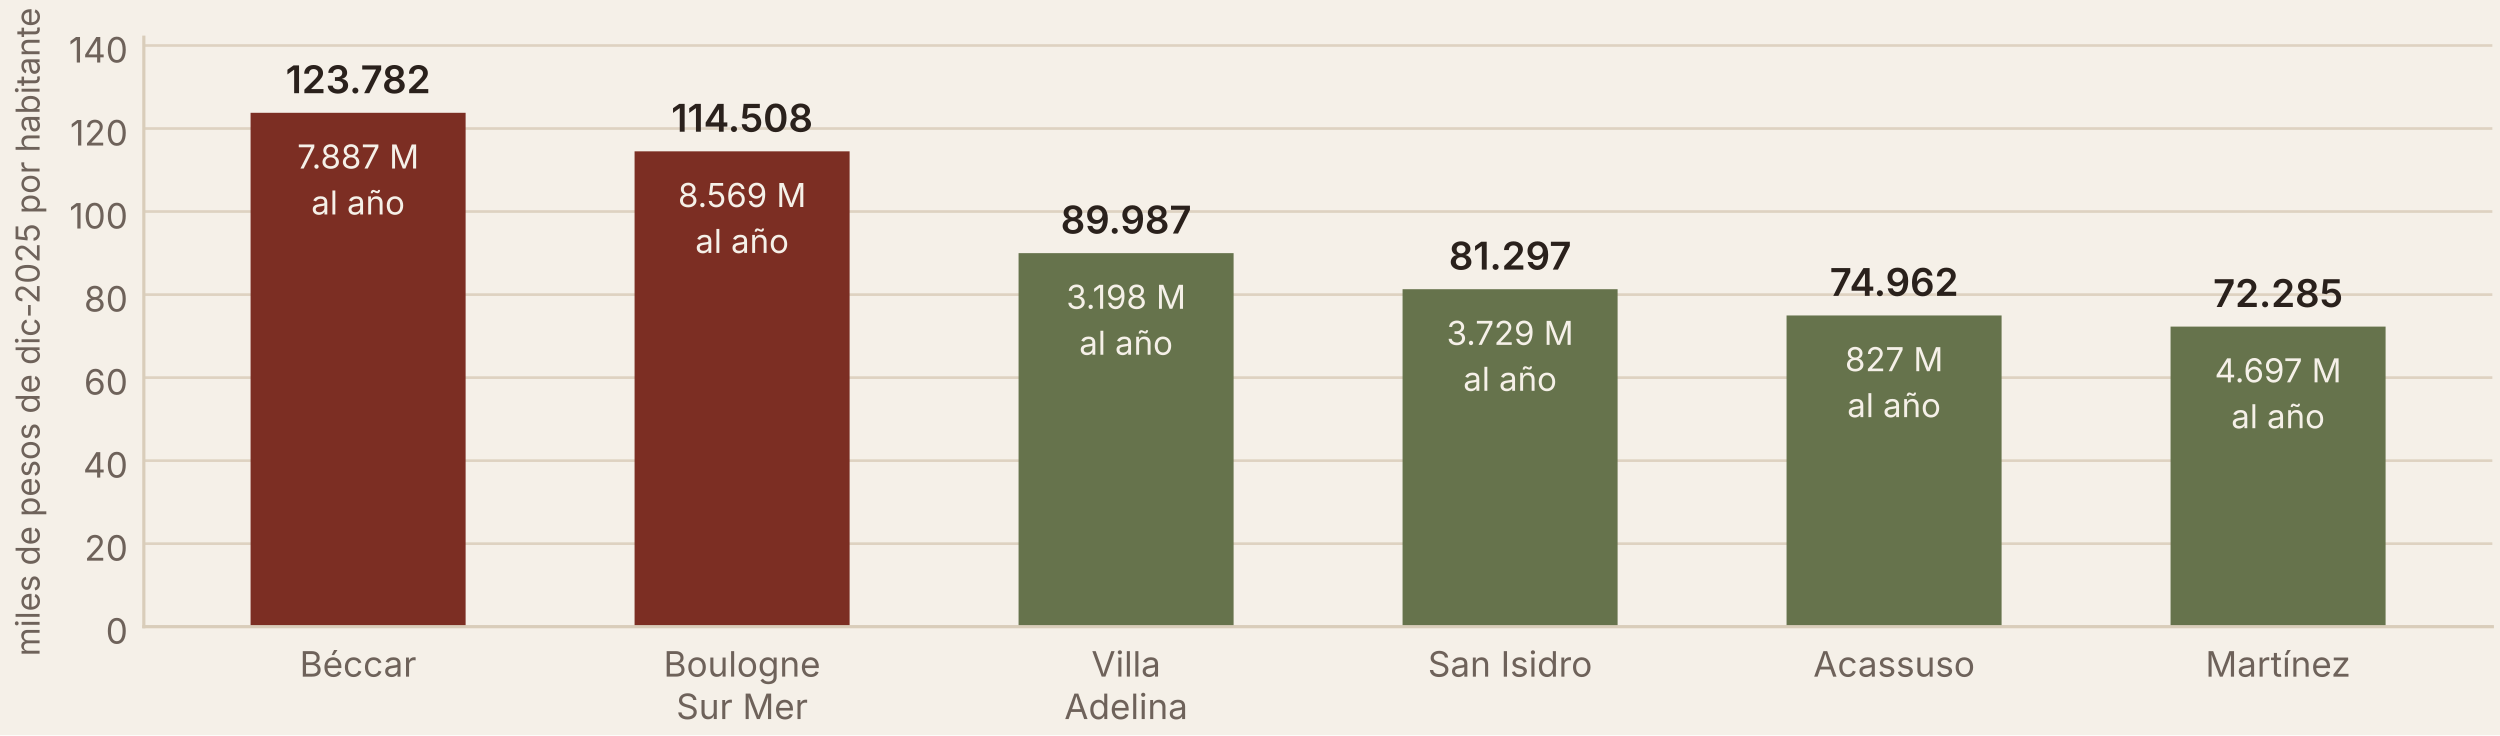
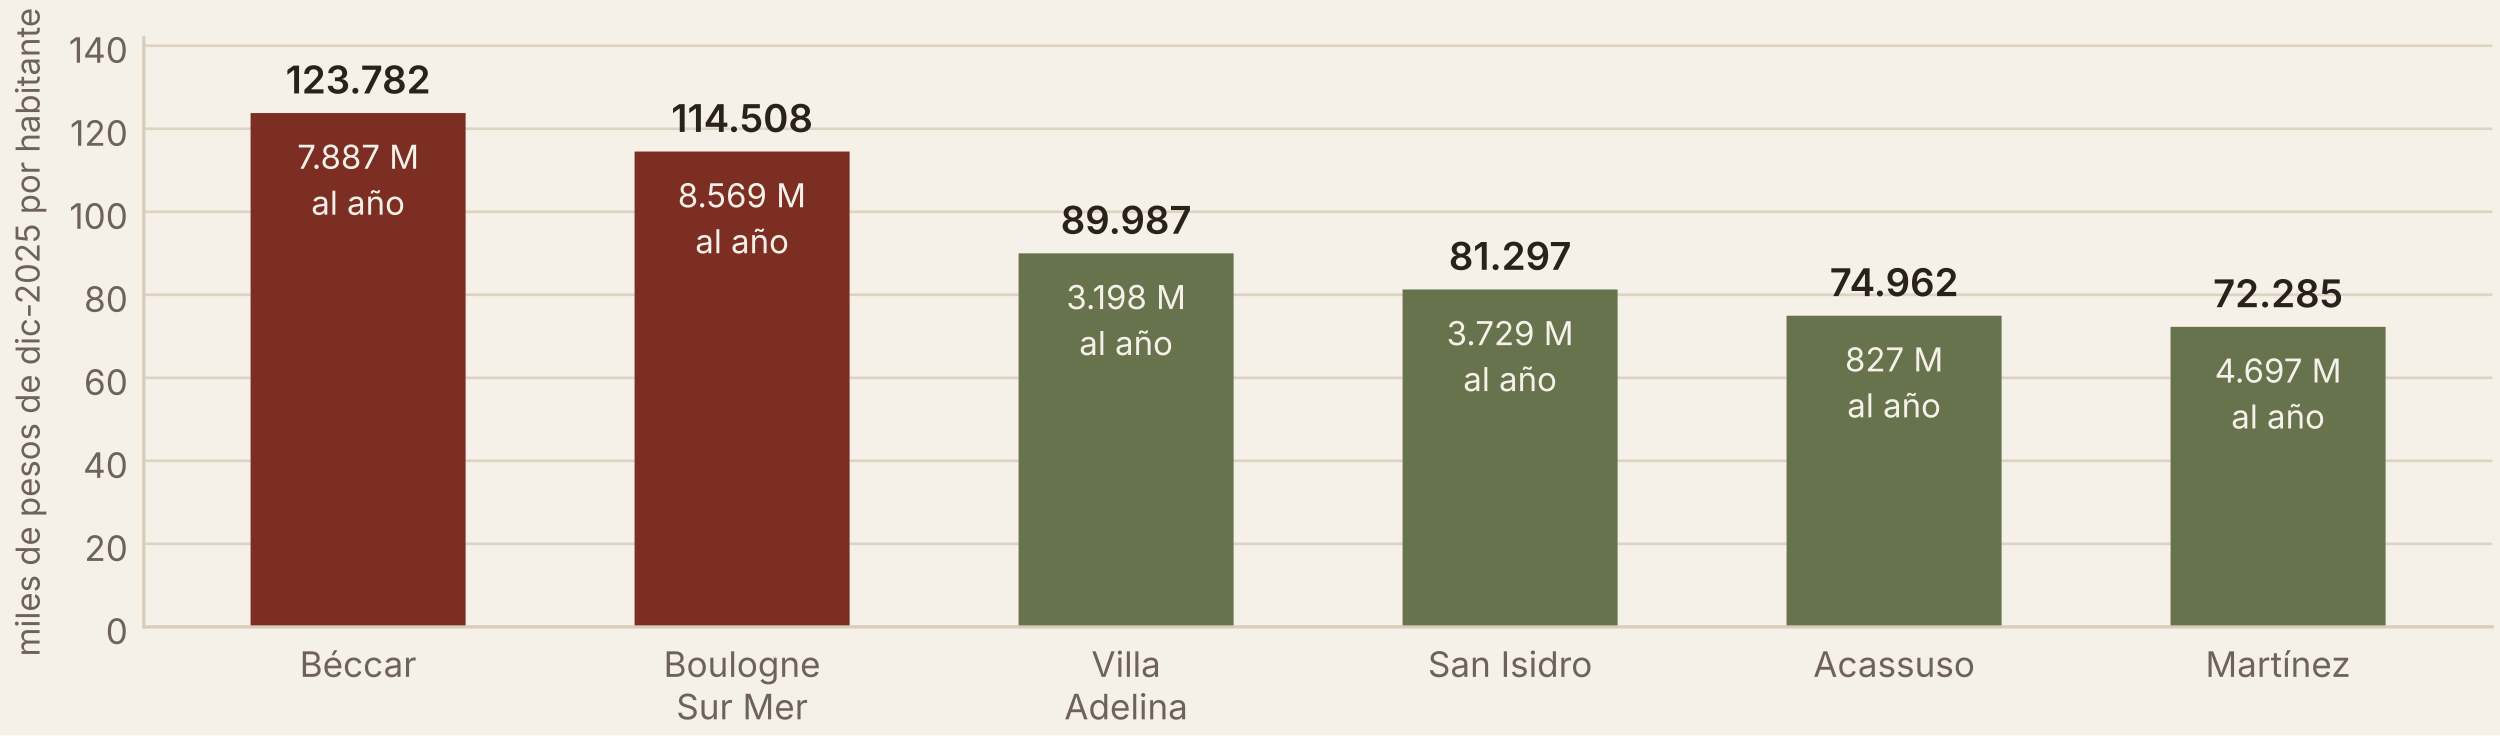
- <svg xmlns="http://www.w3.org/2000/svg" width="470.243pt" height="138.288pt" viewBox="0 0 470.243 138.288" version="1.1">
+ <svg xmlns="http://www.w3.org/2000/svg" width="470.243pt" height="138.334pt" viewBox="0 0 470.243 138.334" version="1.1">
  <defs>
    <style type="text/css">*{stroke-linejoin: round; stroke-linecap: butt}</style>
  </defs>
  <g id="figure_1">
    <g id="patch_1">
-       <path d="M 0 138.288  L 470.243 138.288  L 470.243 0  L 0 0  z " style="fill: #f5f0e8" />
+       <path d="M 0 138.334  L 470.243 138.334  L 470.243 0  L 0 0  z " style="fill: #f5f0e8" />
    </g>
    <g id="axes_1">
      <g id="patch_2">
-         <path d="M 27.053 117.877  L 468.803 117.877  L 468.803 6.997  L 27.053 6.997  z " style="fill: #f5f0e8" />
+         <path d="M 27.053 117.922  L 468.803 117.922  L 468.803 7.042  L 27.053 7.042  z " style="fill: #f5f0e8" />
      </g>
      <g id="matplotlib.axis_1">
        <g id="xtick_1">
          <g id="line2d_1" />
          <g id="text_1">
-             <text style="font-size: 6.6px; font-family: 'Inter'; text-anchor: middle; fill: #6e625a" x="67.357" y="127.271" transform="rotate(-0 67.35702 127.2706)">Béccar</text>
+             <text style="font-size: 6.6px; font-family: 'Inter'; text-anchor: middle; fill: #6e625a" x="67.357" y="127.316" transform="rotate(-0 67.35702 127.3161)">Béccar</text>
          </g>
        </g>
        <g id="xtick_2">
          <g id="line2d_2" />
          <g id="text_2">
-             <text style="font-size: 6.6px; font-family: 'Inter'; fill: #6e625a" transform="translate(124.8207 127.2706)">Boulogne</text>
-             <text style="font-size: 6.6px; font-family: 'Inter'; fill: #6e625a" transform="translate(127.2003 135.2564)">Sur Mer</text>
+             <text style="font-size: 6.6px; font-family: 'Inter'; fill: #6e625a" transform="translate(124.8207 127.3161)">Boulogne</text>
+             <text style="font-size: 6.6px; font-family: 'Inter'; fill: #6e625a" transform="translate(127.2003 135.3019)">Sur Mer</text>
          </g>
        </g>
        <g id="xtick_3">
          <g id="line2d_3" />
          <g id="text_3">
-             <text style="font-size: 6.6px; font-family: 'Inter'; fill: #6e625a" transform="translate(205.2864 127.2706)">Villa</text>
-             <text style="font-size: 6.6px; font-family: 'Inter'; fill: #6e625a" transform="translate(200.1915 135.2564)">Adelina</text>
+             <text style="font-size: 6.6px; font-family: 'Inter'; fill: #6e625a" transform="translate(205.2864 127.3161)">Villa</text>
+             <text style="font-size: 6.6px; font-family: 'Inter'; fill: #6e625a" transform="translate(200.1915 135.3019)">Adelina</text>
          </g>
        </g>
        <g id="xtick_4">
          <g id="line2d_4" />
          <g id="text_4">
-             <text style="font-size: 6.6px; font-family: 'Inter'; text-anchor: middle; fill: #6e625a" x="284.043" y="127.271" transform="rotate(-0 284.0428 127.2706)">San Isidro</text>
+             <text style="font-size: 6.6px; font-family: 'Inter'; text-anchor: middle; fill: #6e625a" x="284.043" y="127.316" transform="rotate(-0 284.0428 127.3161)">San Isidro</text>
          </g>
        </g>
        <g id="xtick_5">
          <g id="line2d_5" />
          <g id="text_5">
-             <text style="font-size: 6.6px; font-family: 'Inter'; text-anchor: middle; fill: #6e625a" x="356.271" y="127.271" transform="rotate(-0 356.2713 127.2706)">Acassuso</text>
+             <text style="font-size: 6.6px; font-family: 'Inter'; text-anchor: middle; fill: #6e625a" x="356.271" y="127.316" transform="rotate(-0 356.2713 127.3161)">Acassuso</text>
          </g>
        </g>
        <g id="xtick_6">
          <g id="line2d_6" />
          <g id="text_6">
-             <text style="font-size: 6.6px; font-family: 'Inter'; text-anchor: middle; fill: #6e625a" x="428.5" y="127.271" transform="rotate(-0 428.4999 127.2706)">Martínez</text>
+             <text style="font-size: 6.6px; font-family: 'Inter'; text-anchor: middle; fill: #6e625a" x="428.5" y="127.316" transform="rotate(-0 428.4999 127.3161)">Martínez</text>
          </g>
        </g>
      </g>
      <g id="matplotlib.axis_2">
        <g id="ytick_1">
          <g id="line2d_7">
-             <path d="M 27.053 117.877  L 468.803 117.877  " clip-path="url(#p715bb052b0)" style="fill: none; stroke: #d9cdba; stroke-opacity: 0.85; stroke-width: 0.5; stroke-linecap: square" />
+             <path d="M 27.053 117.922  L 468.803 117.922  " clip-path="url(#p487fa3de0d)" style="fill: none; stroke: #d9cdba; stroke-opacity: 0.85; stroke-width: 0.5; stroke-linecap: square" />
          </g>
          <g id="line2d_8" />
          <g id="text_7">
-             <text style="font-size: 6.6px; font-family: 'Inter'; text-anchor: end; fill: #6e625a" x="24.053" y="121.074" transform="rotate(-0 24.05348 121.0737)">0</text>
+             <text style="font-size: 6.6px; font-family: 'Inter'; text-anchor: end; fill: #6e625a" x="24.053" y="121.119" transform="rotate(-0 24.05348 121.1193)">0</text>
          </g>
        </g>
        <g id="ytick_2">
          <g id="line2d_9">
-             <path d="M 27.053 102.26  L 468.803 102.26  " clip-path="url(#p715bb052b0)" style="fill: none; stroke: #d9cdba; stroke-opacity: 0.85; stroke-width: 0.5; stroke-linecap: square" />
+             <path d="M 27.053 102.305  L 468.803 102.305  " clip-path="url(#p487fa3de0d)" style="fill: none; stroke: #d9cdba; stroke-opacity: 0.85; stroke-width: 0.5; stroke-linecap: square" />
          </g>
          <g id="line2d_10" />
          <g id="text_8">
-             <text style="font-size: 6.6px; font-family: 'Inter'; text-anchor: end; fill: #6e625a" x="24.053" y="105.457" transform="rotate(-0 24.05348 105.4568)">20</text>
+             <text style="font-size: 6.6px; font-family: 'Inter'; text-anchor: end; fill: #6e625a" x="24.053" y="105.502" transform="rotate(-0 24.05348 105.5024)">20</text>
          </g>
        </g>
        <g id="ytick_3">
          <g id="line2d_11">
-             <path d="M 27.053 86.643  L 468.803 86.643  " clip-path="url(#p715bb052b0)" style="fill: none; stroke: #d9cdba; stroke-opacity: 0.85; stroke-width: 0.5; stroke-linecap: square" />
+             <path d="M 27.053 86.689  L 468.803 86.689  " clip-path="url(#p487fa3de0d)" style="fill: none; stroke: #d9cdba; stroke-opacity: 0.85; stroke-width: 0.5; stroke-linecap: square" />
          </g>
          <g id="line2d_12" />
          <g id="text_9">
-             <text style="font-size: 6.6px; font-family: 'Inter'; text-anchor: end; fill: #6e625a" x="24.053" y="89.84" transform="rotate(-0 24.05348 89.83993)">40</text>
+             <text style="font-size: 6.6px; font-family: 'Inter'; text-anchor: end; fill: #6e625a" x="24.053" y="89.885" transform="rotate(-0 24.05348 89.88546)">40</text>
          </g>
        </g>
        <g id="ytick_4">
          <g id="line2d_13">
-             <path d="M 27.053 71.026  L 468.803 71.026  " clip-path="url(#p715bb052b0)" style="fill: none; stroke: #d9cdba; stroke-opacity: 0.85; stroke-width: 0.5; stroke-linecap: square" />
+             <path d="M 27.053 71.072  L 468.803 71.072  " clip-path="url(#p487fa3de0d)" style="fill: none; stroke: #d9cdba; stroke-opacity: 0.85; stroke-width: 0.5; stroke-linecap: square" />
          </g>
          <g id="line2d_14" />
          <g id="text_10">
-             <text style="font-size: 6.6px; font-family: 'Inter'; text-anchor: end; fill: #6e625a" x="24.053" y="74.223" transform="rotate(-0 24.05348 74.22303)">60</text>
+             <text style="font-size: 6.6px; font-family: 'Inter'; text-anchor: end; fill: #6e625a" x="24.053" y="74.269" transform="rotate(-0 24.05348 74.26856)">60</text>
          </g>
        </g>
        <g id="ytick_5">
          <g id="line2d_15">
-             <path d="M 27.053 55.409  L 468.803 55.409  " clip-path="url(#p715bb052b0)" style="fill: none; stroke: #d9cdba; stroke-opacity: 0.85; stroke-width: 0.5; stroke-linecap: square" />
+             <path d="M 27.053 55.455  L 468.803 55.455  " clip-path="url(#p487fa3de0d)" style="fill: none; stroke: #d9cdba; stroke-opacity: 0.85; stroke-width: 0.5; stroke-linecap: square" />
          </g>
          <g id="line2d_16" />
          <g id="text_11">
-             <text style="font-size: 6.6px; font-family: 'Inter'; text-anchor: end; fill: #6e625a" x="24.053" y="58.606" transform="rotate(-0 24.05348 58.60613)">80</text>
+             <text style="font-size: 6.6px; font-family: 'Inter'; text-anchor: end; fill: #6e625a" x="24.053" y="58.652" transform="rotate(-0 24.05348 58.65166)">80</text>
          </g>
        </g>
        <g id="ytick_6">
          <g id="line2d_17">
-             <path d="M 27.053 39.792  L 468.803 39.792  " clip-path="url(#p715bb052b0)" style="fill: none; stroke: #d9cdba; stroke-opacity: 0.85; stroke-width: 0.5; stroke-linecap: square" />
+             <path d="M 27.053 39.838  L 468.803 39.838  " clip-path="url(#p487fa3de0d)" style="fill: none; stroke: #d9cdba; stroke-opacity: 0.85; stroke-width: 0.5; stroke-linecap: square" />
          </g>
          <g id="line2d_18" />
          <g id="text_12">
-             <text style="font-size: 6.6px; font-family: 'Inter'; text-anchor: end; fill: #6e625a" x="24.053" y="42.989" transform="rotate(-0 24.05348 42.98923)">100</text>
+             <text style="font-size: 6.6px; font-family: 'Inter'; text-anchor: end; fill: #6e625a" x="24.053" y="43.035" transform="rotate(-0 24.05348 43.03476)">100</text>
          </g>
        </g>
        <g id="ytick_7">
          <g id="line2d_19">
-             <path d="M 27.053 24.175  L 468.803 24.175  " clip-path="url(#p715bb052b0)" style="fill: none; stroke: #d9cdba; stroke-opacity: 0.85; stroke-width: 0.5; stroke-linecap: square" />
+             <path d="M 27.053 24.221  L 468.803 24.221  " clip-path="url(#p487fa3de0d)" style="fill: none; stroke: #d9cdba; stroke-opacity: 0.85; stroke-width: 0.5; stroke-linecap: square" />
          </g>
          <g id="line2d_20" />
          <g id="text_13">
-             <text style="font-size: 6.6px; font-family: 'Inter'; text-anchor: end; fill: #6e625a" x="24.053" y="27.372" transform="rotate(-0 24.05348 27.37233)">120</text>
+             <text style="font-size: 6.6px; font-family: 'Inter'; text-anchor: end; fill: #6e625a" x="24.053" y="27.418" transform="rotate(-0 24.05348 27.41786)">120</text>
          </g>
        </g>
        <g id="ytick_8">
          <g id="line2d_21">
-             <path d="M 27.053 8.559  L 468.803 8.559  " clip-path="url(#p715bb052b0)" style="fill: none; stroke: #d9cdba; stroke-opacity: 0.85; stroke-width: 0.5; stroke-linecap: square" />
+             <path d="M 27.053 8.604  L 468.803 8.604  " clip-path="url(#p487fa3de0d)" style="fill: none; stroke: #d9cdba; stroke-opacity: 0.85; stroke-width: 0.5; stroke-linecap: square" />
          </g>
          <g id="line2d_22" />
          <g id="text_14">
-             <text style="font-size: 6.6px; font-family: 'Inter'; text-anchor: end; fill: #6e625a" x="24.053" y="11.755" transform="rotate(-0 24.05348 11.75543)">140</text>
+             <text style="font-size: 6.6px; font-family: 'Inter'; text-anchor: end; fill: #6e625a" x="24.053" y="11.801" transform="rotate(-0 24.05348 11.80096)">140</text>
          </g>
        </g>
        <g id="text_15">
-           <text style="font-size: 6.2px; font-family: 'Inter'; text-anchor: middle; fill: #6e625a" x="7.446" y="62.437" transform="rotate(-90 7.44625 62.43686)">miles de pesos de dic-2025 por habitante</text>
+           <text style="font-size: 6.2px; font-family: 'Inter'; text-anchor: middle; fill: #6e625a" x="7.446" y="62.482" transform="rotate(-90 7.44625 62.48239)">miles de pesos de dic-2025 por habitante</text>
        </g>
      </g>
      <g id="patch_3">
-         <path d="M 47.133 117.877  L 87.581 117.877  L 87.581 21.222  L 47.133 21.222  z " clip-path="url(#p715bb052b0)" style="fill: #7c2e23" />
+         <path d="M 47.133 117.922  L 87.581 117.922  L 87.581 21.268  L 47.133 21.268  z " clip-path="url(#p487fa3de0d)" style="fill: #7c2e23" />
      </g>
      <g id="patch_4">
-         <path d="M 119.362 117.877  L 159.81 117.877  L 159.81 28.464  L 119.362 28.464  z " clip-path="url(#p715bb052b0)" style="fill: #7c2e23" />
+         <path d="M 119.362 117.922  L 159.81 117.922  L 159.81 28.509  L 119.362 28.509  z " clip-path="url(#p487fa3de0d)" style="fill: #7c2e23" />
      </g>
      <g id="patch_5">
-         <path d="M 191.59 117.877  L 232.038 117.877  L 232.038 47.611  L 191.59 47.611  z " clip-path="url(#p715bb052b0)" style="fill: #66734c" />
+         <path d="M 191.59 117.922  L 232.038 117.922  L 232.038 47.656  L 191.59 47.656  z " clip-path="url(#p487fa3de0d)" style="fill: #66734c" />
      </g>
      <g id="patch_6">
-         <path d="M 263.819 117.877  L 304.267 117.877  L 304.267 54.396  L 263.819 54.396  z " clip-path="url(#p715bb052b0)" style="fill: #66734c" />
+         <path d="M 263.819 117.922  L 304.267 117.922  L 304.267 54.442  L 263.819 54.442  z " clip-path="url(#p487fa3de0d)" style="fill: #66734c" />
      </g>
      <g id="patch_7">
-         <path d="M 336.047 117.877  L 376.495 117.877  L 376.495 59.343  L 336.047 59.343  z " clip-path="url(#p715bb052b0)" style="fill: #66734c" />
+         <path d="M 336.047 117.922  L 376.495 117.922  L 376.495 59.389  L 336.047 59.389  z " clip-path="url(#p487fa3de0d)" style="fill: #66734c" />
      </g>
      <g id="patch_8">
-         <path d="M 408.276 117.877  L 448.724 117.877  L 448.724 61.433  L 408.276 61.433  z " clip-path="url(#p715bb052b0)" style="fill: #66734c" />
+         <path d="M 408.276 117.922  L 448.724 117.922  L 448.724 61.479  L 408.276 61.479  z " clip-path="url(#p487fa3de0d)" style="fill: #66734c" />
      </g>
      <g id="patch_9">
-         <path d="M 27.053 117.877  L 27.053 6.997  " style="fill: none; stroke: #d9cdba; stroke-width: 0.6; stroke-linejoin: miter; stroke-linecap: square" />
+         <path d="M 27.053 117.922  L 27.053 7.042  " style="fill: none; stroke: #d9cdba; stroke-width: 0.6; stroke-linejoin: miter; stroke-linecap: square" />
      </g>
      <g id="patch_10">
-         <path d="M 27.053 117.877  L 468.803 117.877  " style="fill: none; stroke: #d9cdba; stroke-width: 0.6; stroke-linejoin: miter; stroke-linecap: square" />
+         <path d="M 27.053 117.922  L 468.803 117.922  " style="fill: none; stroke: #d9cdba; stroke-width: 0.6; stroke-linejoin: miter; stroke-linecap: square" />
      </g>
      <g id="text_16">
-         <text style="font-weight: 600; font-size: 7.2px; font-family: 'Inter'; text-anchor: middle; fill: #2a211c" x="67.357" y="17.533" transform="rotate(-0 67.35702 17.53346)">123.782</text>
+         <text style="font-weight: 600; font-size: 7.2px; font-family: 'Inter'; text-anchor: middle; fill: #2a211c" x="67.357" y="17.579" transform="rotate(-0 67.35702 17.57899)">123.782</text>
      </g>
      <g id="text_17">
-         <text style="font-size: 6.2px; font-family: 'Inter'; fill: #f5f0e8" transform="translate(55.90495 31.69528)">7.887 M</text>
-         <text style="font-size: 6.2px; font-family: 'Inter'; fill: #f5f0e8" transform="translate(58.56223 40.33635)">al año</text>
+         <text style="font-size: 6.2px; font-family: 'Inter'; fill: #f5f0e8" transform="translate(55.90495 31.74081)">7.887 M</text>
+         <text style="font-size: 6.2px; font-family: 'Inter'; fill: #f5f0e8" transform="translate(58.56223 40.38188)">al año</text>
      </g>
      <g id="text_18">
-         <text style="font-weight: 600; font-size: 7.2px; font-family: 'Inter'; text-anchor: middle; fill: #2a211c" x="139.586" y="24.775" transform="rotate(-0 139.5856 24.77502)">114.508</text>
+         <text style="font-weight: 600; font-size: 7.2px; font-family: 'Inter'; text-anchor: middle; fill: #2a211c" x="139.586" y="24.821" transform="rotate(-0 139.5856 24.82055)">114.508</text>
      </g>
      <g id="text_19">
-         <text style="font-size: 6.2px; font-family: 'Inter'; fill: #f5f0e8" transform="translate(127.5324 38.9412)">8.569 M</text>
-         <text style="font-size: 6.2px; font-family: 'Inter'; fill: #f5f0e8" transform="translate(130.7908 47.57791)">al año</text>
+         <text style="font-size: 6.2px; font-family: 'Inter'; fill: #f5f0e8" transform="translate(127.4869 38.98963)">8.569 M</text>
+         <text style="font-size: 6.2px; font-family: 'Inter'; fill: #f5f0e8" transform="translate(130.7908 47.62344)">al año</text>
      </g>
      <g id="text_20">
-         <text style="font-weight: 600; font-size: 7.2px; font-family: 'Inter'; text-anchor: middle; fill: #2a211c" x="211.814" y="43.922" transform="rotate(-0 211.8142 43.92212)">89.987</text>
+         <text style="font-weight: 600; font-size: 7.2px; font-family: 'Inter'; text-anchor: middle; fill: #2a211c" x="211.814" y="43.968" transform="rotate(-0 211.8142 43.96765)">89.987</text>
      </g>
      <g id="text_21">
-         <text style="font-size: 6.2px; font-family: 'Inter'; fill: #f5f0e8" transform="translate(200.5709 58.0883)">3.198 M</text>
-         <text style="font-size: 6.2px; font-family: 'Inter'; fill: #f5f0e8" transform="translate(203.0194 66.72501)">al año</text>
+         <text style="font-size: 6.2px; font-family: 'Inter'; fill: #f5f0e8" transform="translate(200.5709 58.13674)">3.198 M</text>
+         <text style="font-size: 6.2px; font-family: 'Inter'; fill: #f5f0e8" transform="translate(203.0194 66.77054)">al año</text>
      </g>
      <g id="text_22">
-         <text style="font-weight: 600; font-size: 7.2px; font-family: 'Inter'; text-anchor: middle; fill: #2a211c" x="284.043" y="50.708" transform="rotate(-0 284.0428 50.70767)">81.297</text>
+         <text style="font-weight: 600; font-size: 7.2px; font-family: 'Inter'; text-anchor: middle; fill: #2a211c" x="284.043" y="50.753" transform="rotate(-0 284.0428 50.7532)">81.297</text>
      </g>
      <g id="text_23">
-         <text style="font-size: 6.2px; font-family: 'Inter'; fill: #f5f0e8" transform="translate(272.1092 64.87384)">3.729 M</text>
-         <text style="font-size: 6.2px; font-family: 'Inter'; fill: #f5f0e8" transform="translate(275.248 73.51055)">al año</text>
+         <text style="font-size: 6.2px; font-family: 'Inter'; fill: #f5f0e8" transform="translate(272.1092 64.92228)">3.729 M</text>
+         <text style="font-size: 6.2px; font-family: 'Inter'; fill: #f5f0e8" transform="translate(275.248 73.55608)">al año</text>
      </g>
      <g id="text_24">
-         <text style="font-weight: 600; font-size: 7.2px; font-family: 'Inter'; text-anchor: middle; fill: #2a211c" x="356.271" y="55.654" transform="rotate(-0 356.2713 55.65432)">74.962</text>
+         <text style="font-weight: 600; font-size: 7.2px; font-family: 'Inter'; text-anchor: middle; fill: #2a211c" x="356.271" y="55.7" transform="rotate(-0 356.2713 55.69985)">74.962</text>
      </g>
      <g id="text_25">
-         <text style="font-size: 6.2px; font-family: 'Inter'; fill: #f5f0e8" transform="translate(347.0367 69.81614)">827 M</text>
-         <text style="font-size: 6.2px; font-family: 'Inter'; fill: #f5f0e8" transform="translate(347.4766 78.45721)">al año</text>
+         <text style="font-size: 6.2px; font-family: 'Inter'; fill: #f5f0e8" transform="translate(347.0367 69.86167)">827 M</text>
+         <text style="font-size: 6.2px; font-family: 'Inter'; fill: #f5f0e8" transform="translate(347.4766 78.50274)">al año</text>
      </g>
      <g id="text_26">
-         <text style="font-weight: 600; font-size: 7.2px; font-family: 'Inter'; text-anchor: middle; fill: #2a211c" x="428.5" y="57.745" transform="rotate(-0 428.4999 57.74464)">72.285</text>
+         <text style="font-weight: 600; font-size: 7.2px; font-family: 'Inter'; text-anchor: middle; fill: #2a211c" x="428.5" y="57.79" transform="rotate(-0 428.4999 57.79017)">72.285</text>
      </g>
      <g id="text_27">
-         <text style="font-size: 6.2px; font-family: 'Inter'; fill: #f5f0e8" transform="translate(416.5766 71.91082)">4.697 M</text>
-         <text style="font-size: 6.2px; font-family: 'Inter'; fill: #f5f0e8" transform="translate(419.7051 80.54753)">al año</text>
+         <text style="font-size: 6.2px; font-family: 'Inter'; fill: #f5f0e8" transform="translate(416.5766 71.95926)">4.697 M</text>
+         <text style="font-size: 6.2px; font-family: 'Inter'; fill: #f5f0e8" transform="translate(419.7051 80.59306)">al año</text>
      </g>
    </g>
  </g>
  <defs>
-     <clipPath id="p715bb052b0">
-       <rect x="27.053" y="6.997" width="441.75" height="110.88" />
+     <clipPath id="p487fa3de0d">
+       <rect x="27.053" y="7.042" width="441.75" height="110.88" />
    </clipPath>
  </defs>
</svg>
